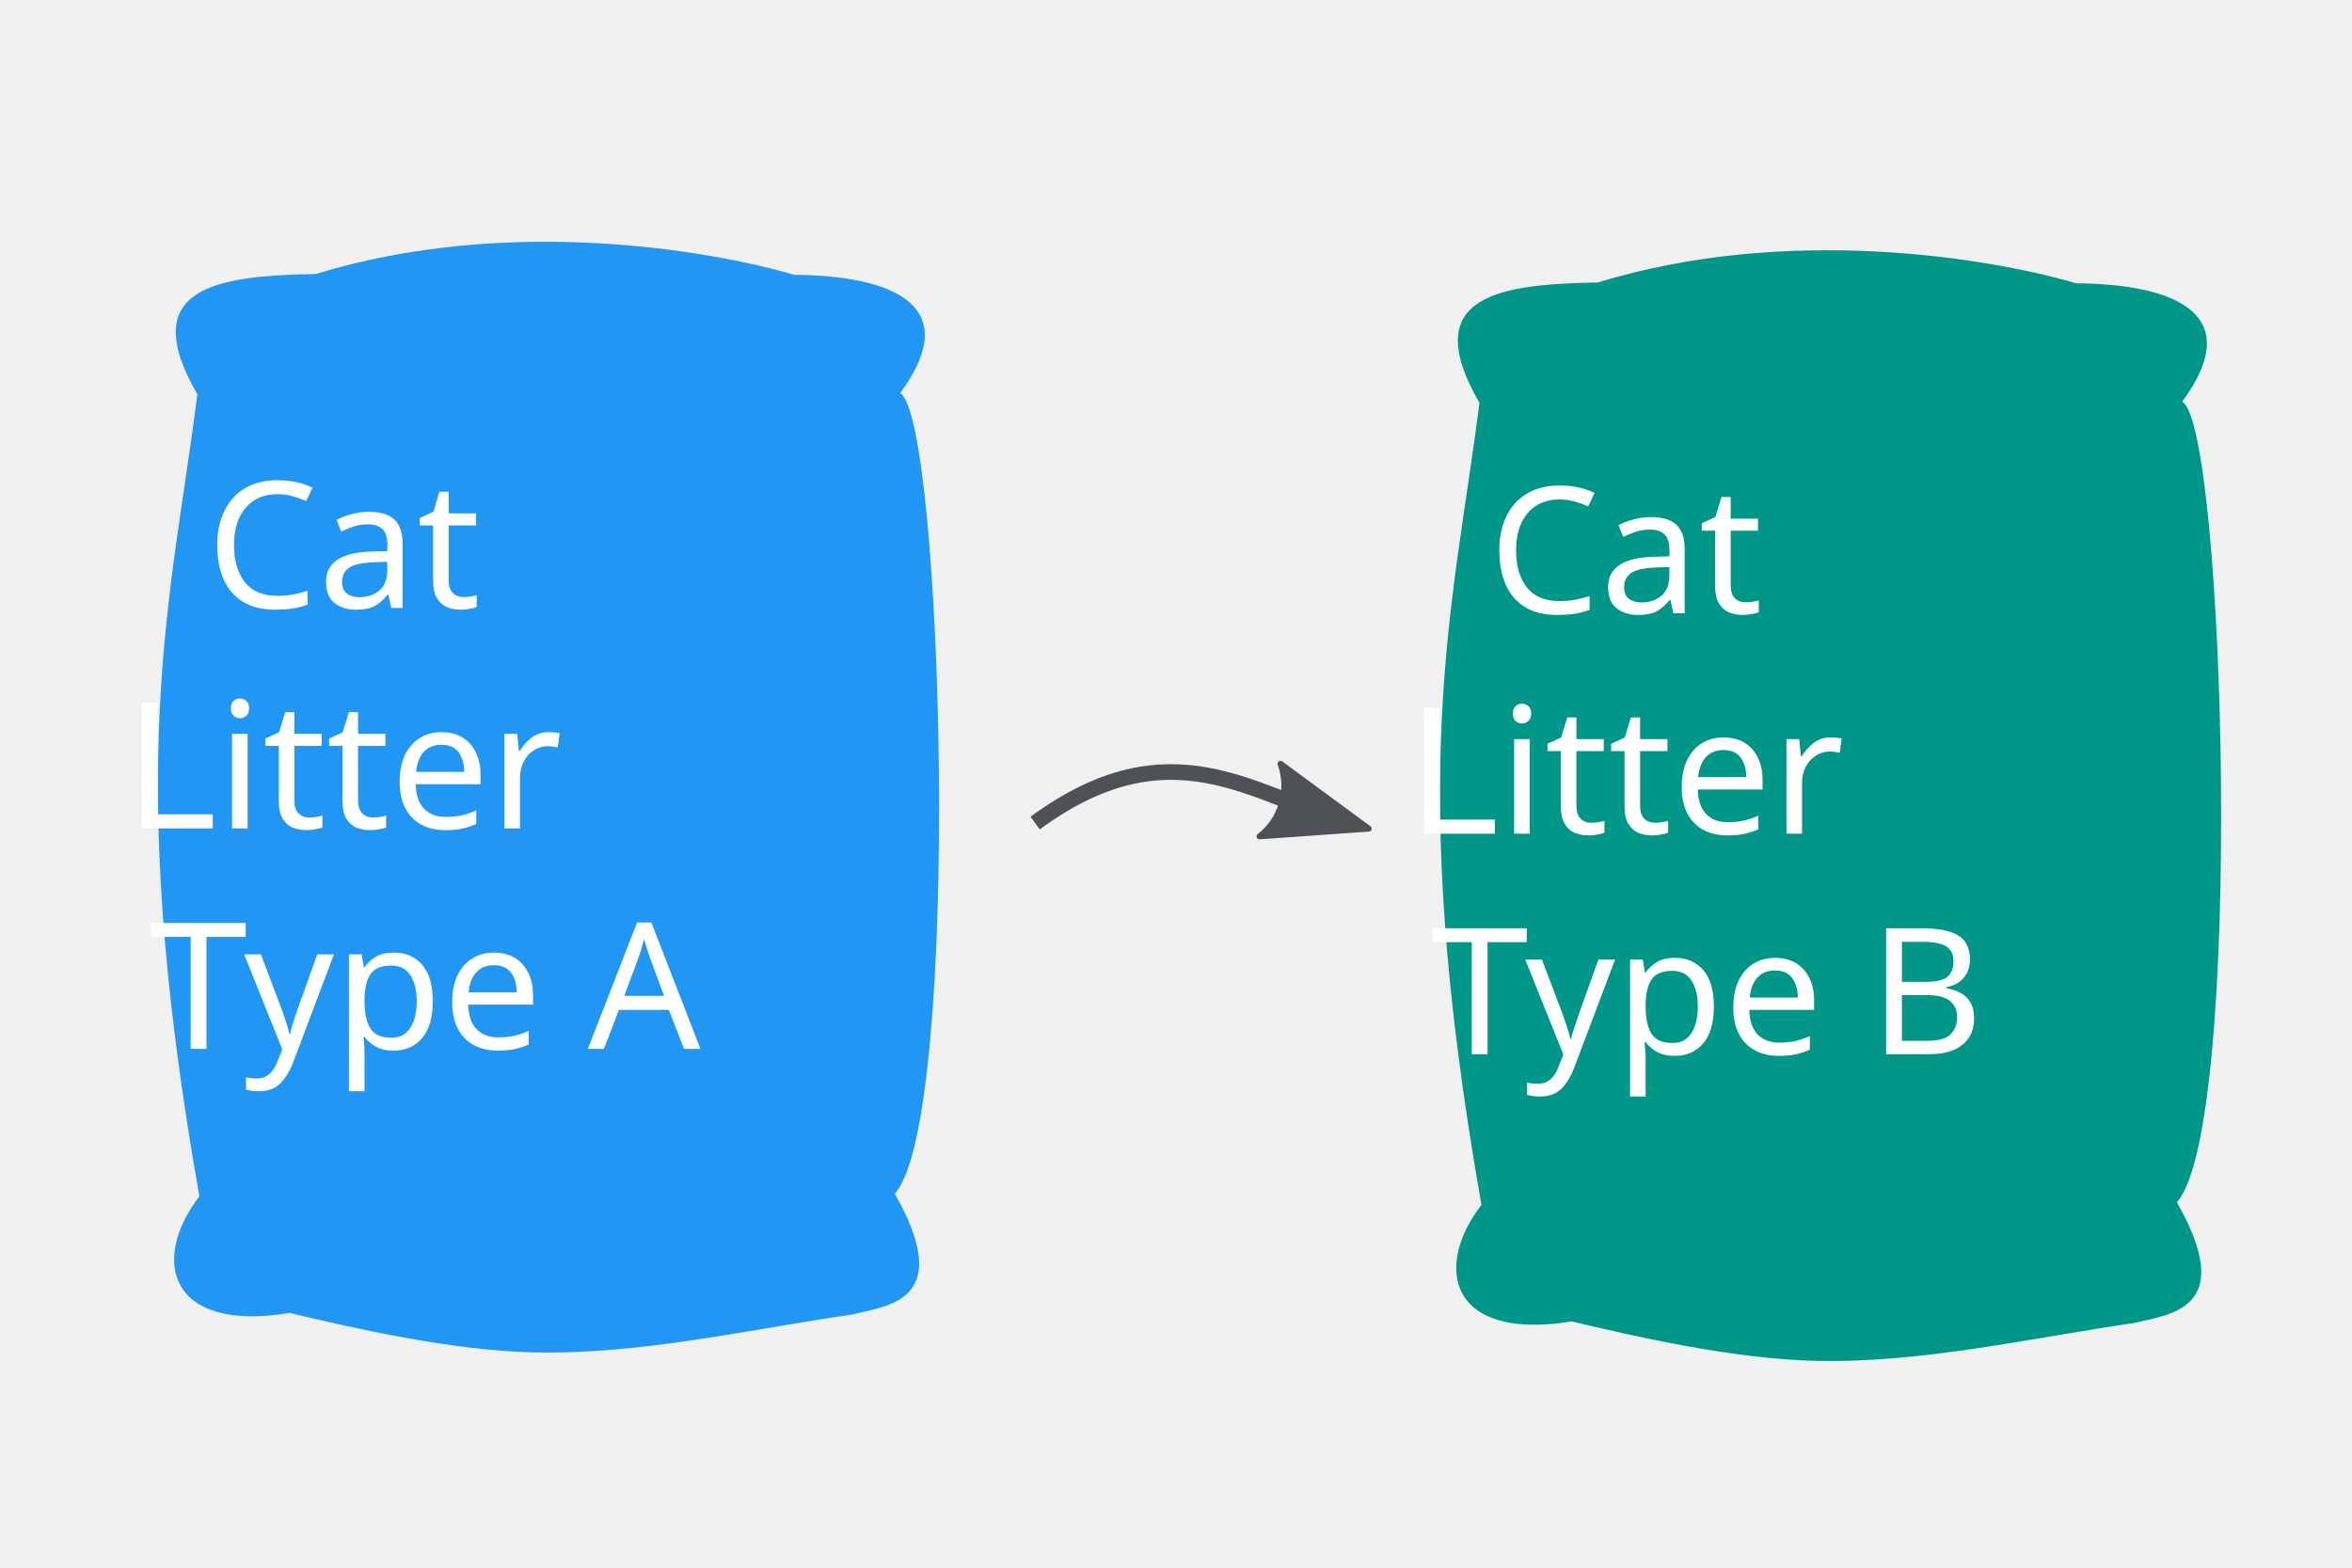
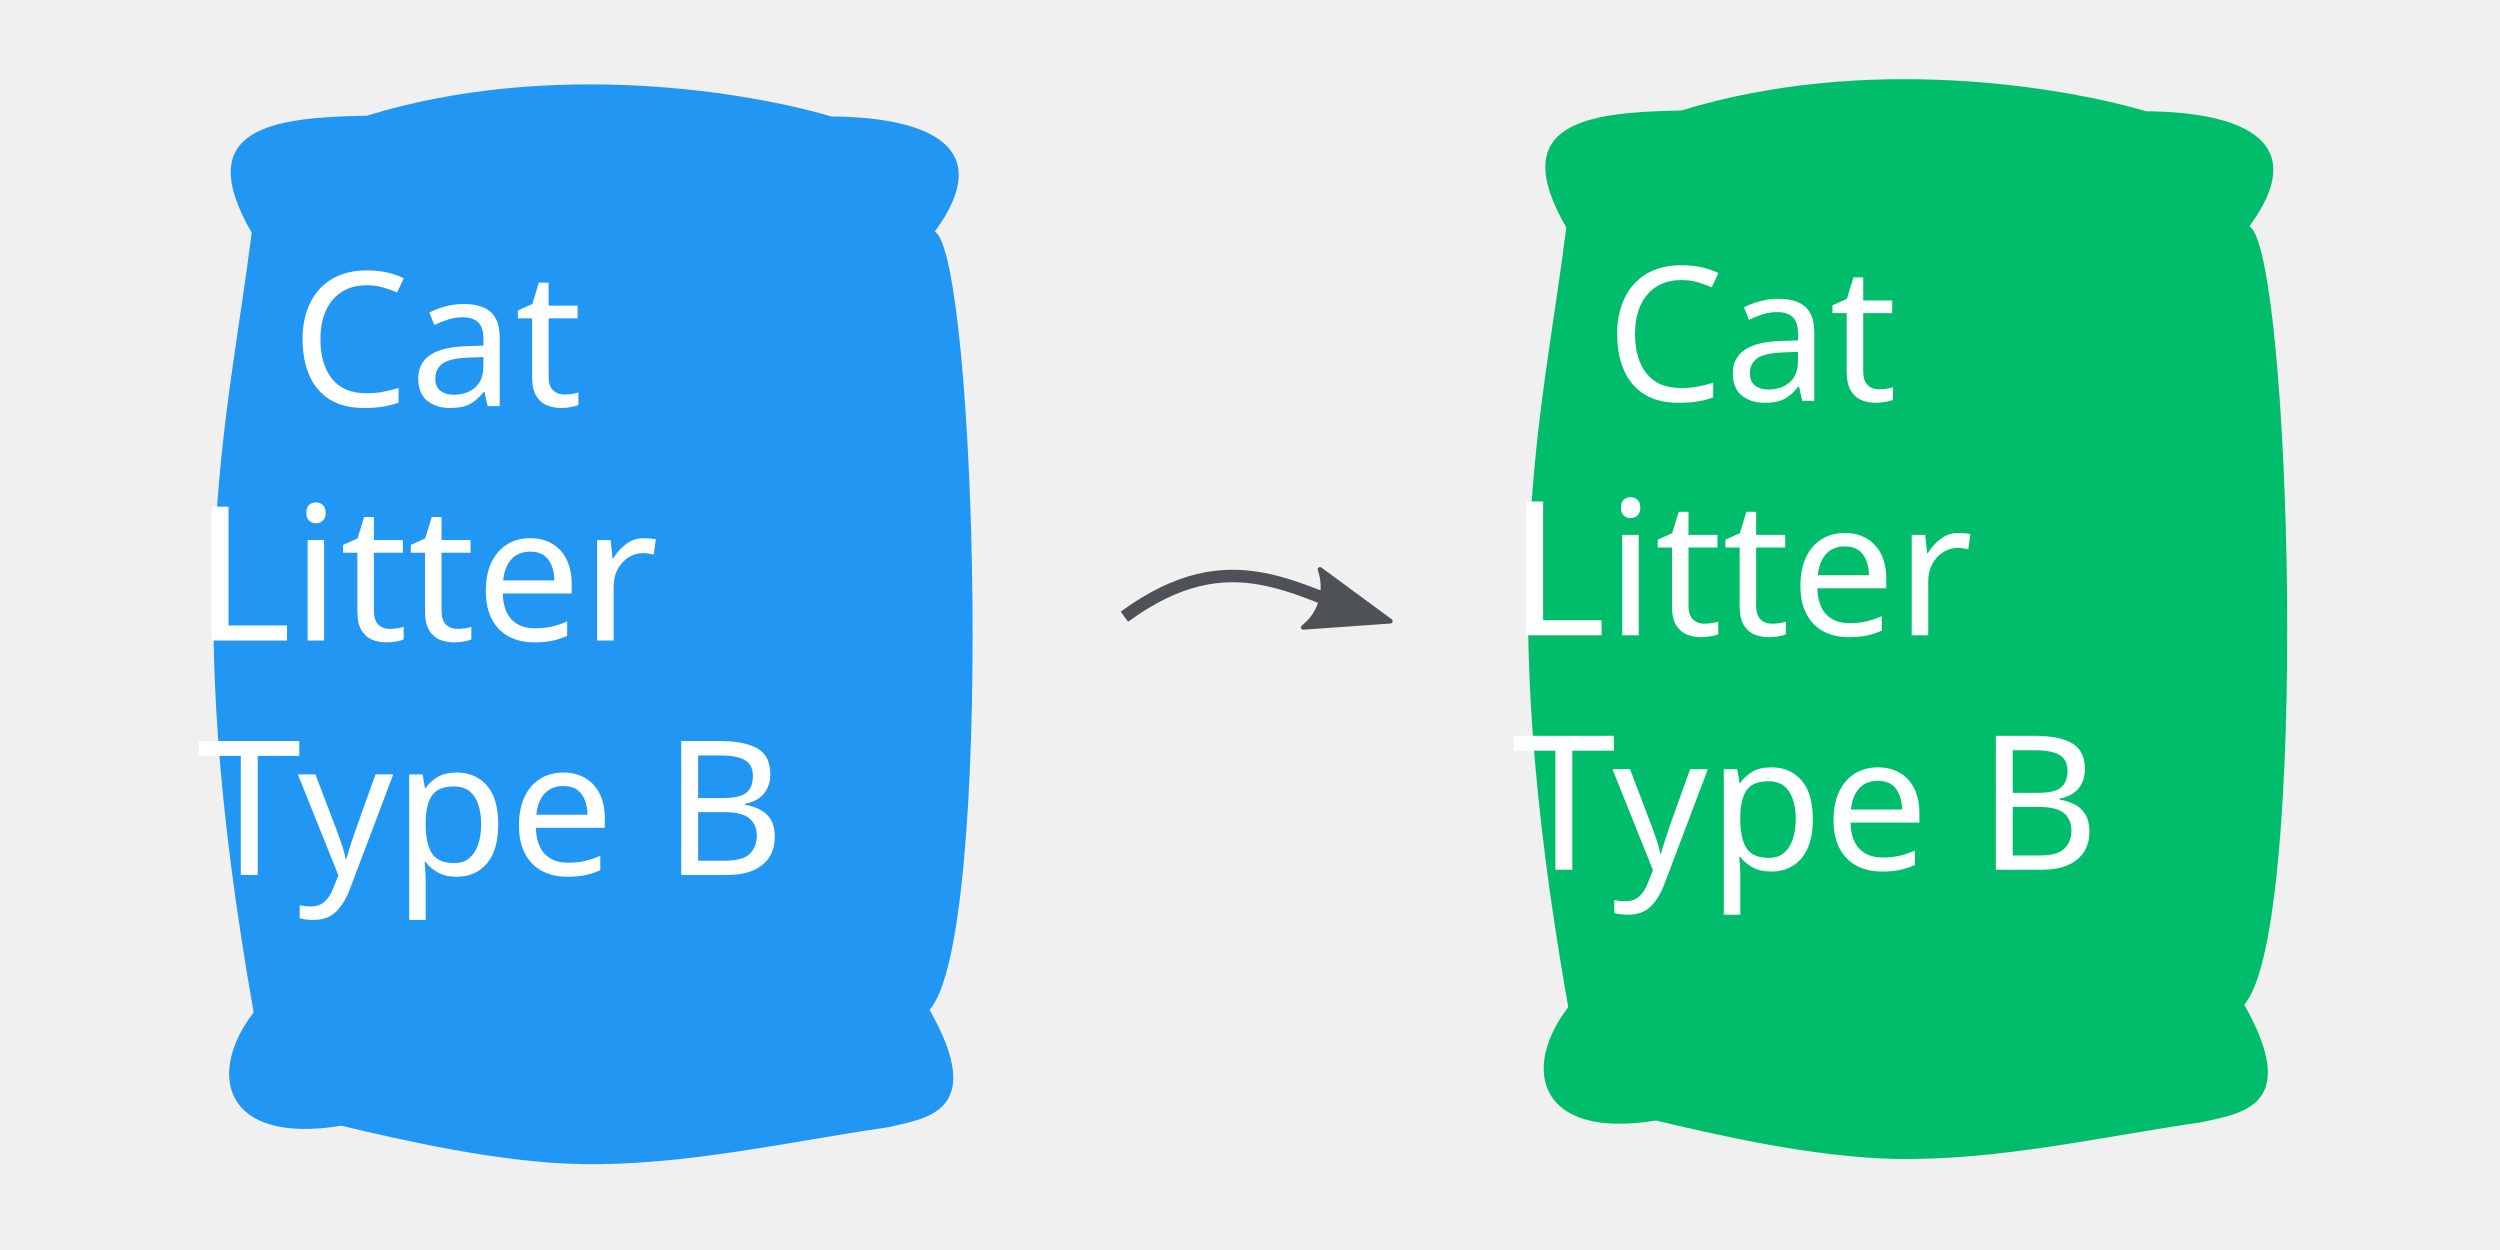
- <svg xmlns="http://www.w3.org/2000/svg" height="200" viewBox="0 0 300 200" width="300" id="svg2" version="1.1" style="fill:#000000">
+ <svg xmlns="http://www.w3.org/2000/svg" height="200" viewBox="0 0 400 200" width="400" id="svg2" version="1.1" style="fill:#000000">
  <defs id="defs12">
-     <marker orient="auto" refY="0.0" refX="0.0" id="Arrow2Mend" style="overflow:visible;">
-       <path id="path4239" style="fill-rule:evenodd;stroke-width:0.625;stroke-linejoin:round;stroke:#4e5156;stroke-opacity:1;fill:#4e5156;fill-opacity:1" d="M 8.719,4.034 L -2.207,0.016 L 8.719,-4.002 C 6.973,-1.63 6.983,1.616 8.719,4.034 z " transform="scale(0.6) rotate(180) translate(0,0)" />
+     <marker orient="auto" refY="0" refX="0" id="Arrow2Mend" style="overflow:visible">
+       <path id="path4239" style="fill:#4e5156;fill-opacity:1;fill-rule:evenodd;stroke:#4e5156;stroke-width:0.625;stroke-linejoin:round;stroke-opacity:1" d="M 8.719,4.034 -2.207,0.016 8.719,-4.002 c -1.745,2.372 -1.735,5.617 -6e-7,8.035 z" transform="scale(-0.6,-0.6)" />
    </marker>
-     <marker orient="auto" refY="0.0" refX="0.0" id="Arrow1Mend" style="overflow:visible;">
-       <path id="path4221" d="M 0.0,0.0 L 5.0,-5.0 L -12.5,0.0 L 5.0,5.0 L 0.0,0.0 z " style="fill-rule:evenodd;stroke:#000000;stroke-width:1pt;stroke-opacity:1;fill:#000000;fill-opacity:1" transform="scale(0.4) rotate(180) translate(10,0)" />
+     <marker orient="auto" refY="0" refX="0" id="Arrow1Mend" style="overflow:visible">
+       <path id="path4221" d="M 0,0 5,-5 -12.5,0 5,5 0,0 Z" style="fill:#000000;fill-opacity:1;fill-rule:evenodd;stroke:#000000;stroke-width:1pt;stroke-opacity:1" transform="matrix(-0.4,0,0,-0.4,-4,0)" />
    </marker>
-     <marker orient="auto" refY="0.0" refX="0.0" id="Arrow2Lend" style="overflow:visible;">
-       <path id="path4233" style="fill-rule:evenodd;stroke-width:0.625;stroke-linejoin:round;stroke:#000000;stroke-opacity:1;fill:#000000;fill-opacity:1" d="M 8.719,4.034 L -2.207,0.016 L 8.719,-4.002 C 6.973,-1.63 6.983,1.616 8.719,4.034 z " transform="scale(1.1) rotate(180) translate(1,0)" />
+     <marker orient="auto" refY="0" refX="0" id="Arrow2Lend" style="overflow:visible">
+       <path id="path4233" style="fill:#000000;fill-opacity:1;fill-rule:evenodd;stroke:#000000;stroke-width:0.625;stroke-linejoin:round;stroke-opacity:1" d="M 8.719,4.034 -2.207,0.016 8.719,-4.002 c -1.745,2.372 -1.735,5.617 -6e-7,8.035 z" transform="matrix(-1.1,0,0,-1.1,-1.1,0)" />
    </marker>
  </defs>
-   <path style="fill:#2196f3;fill-opacity:1;fill-rule:evenodd;stroke:none;stroke-width:1px;stroke-linecap:butt;stroke-linejoin:miter;stroke-opacity:1" d="M 25.43,152.625 C 15.649,97.244 21.807,76.839 25.176,50.313 17.188,36.513 27.902,35.181 40.277,34.955 c 24.429,-7.486 50.24,-3.056 60.988,0.101 13.278,0.121 21.553,4.25 13.547,15.103 5.496,3.036 7.921,92.491 -0.675,102.138 7.798,13.764 -1.012,14.29 -5.461,15.411 -13.154,1.888 -26.866,5.103 -40.438,4.828 C 57.671,172.321 45.188,169.461 36.935,167.502 21.528,170.033 19.176,160.769 25.43,152.625 Z" id="rect3366" />
-   <text xml:space="preserve" style="font-style:normal;font-weight:normal;font-size:40px;line-height:125%;font-family:sans-serif;letter-spacing:0px;word-spacing:0px;fill:#000000;fill-opacity:1;stroke:none;stroke-width:1px;stroke-linecap:butt;stroke-linejoin:miter;stroke-opacity:1" x="69.817" y="77.559" id="text4169">
-     <tspan id="tspan4171" x="69.817" y="77.559" style="font-style:normal;font-variant:normal;font-weight:normal;font-stretch:normal;font-size:22.5px;font-family:'Indie Flower';-inkscape-font-specification:'Indie Flower';text-align:center;text-anchor:middle;fill:#ffffff">Cat</tspan>
-     <tspan x="69.817" y="105.684" id="tspan4173" style="font-style:normal;font-variant:normal;font-weight:normal;font-stretch:normal;font-size:22.5px;font-family:'Indie Flower';-inkscape-font-specification:'Indie Flower';text-align:center;text-anchor:middle;fill:#ffffff">Litter</tspan>
-     <tspan x="69.817" y="133.809" id="tspan4175" style="font-style:normal;font-variant:normal;font-weight:normal;font-stretch:normal;font-size:22.5px;font-family:'Indie Flower';-inkscape-font-specification:'Indie Flower';text-align:center;text-anchor:middle;fill:#ffffff">Type A</tspan>
+   <path style="fill:#00bd6c;fill-opacity:1;fill-rule:evenodd;stroke:none;stroke-width:1px;stroke-linecap:butt;stroke-linejoin:miter;stroke-opacity:1" d="M 250.92,161.143 C 238.996,93.621 246.503,68.743 250.611,36.402 c -9.739,-16.826 3.324,-18.45 18.411,-18.725 29.785,-9.127 61.254,-3.726 74.358,0.124 16.189,0.148 26.278,5.182 16.517,18.413 6.701,3.702 9.657,112.767 -0.824,124.528 9.508,16.781 -1.234,17.423 -6.659,18.79 -16.038,2.302 -32.756,6.222 -49.303,5.886 -12.882,-0.262 -28.102,-3.748 -38.163,-6.137 -18.785,3.086 -21.653,-8.209 -14.028,-18.138 z" id="rect3366-1" />
+   <text xml:space="preserve" style="font-style:normal;font-weight:normal;font-size:40px;line-height:125%;font-family:sans-serif;letter-spacing:0px;word-spacing:0px;fill:#000000;fill-opacity:1;stroke:none;stroke-width:1px;stroke-linecap:butt;stroke-linejoin:miter;stroke-opacity:1" x="304.504" y="64.152" id="text4169-5">
+     <tspan id="tspan4171-7" x="310.129" y="64.152" style="font-style:normal;font-variant:normal;font-weight:normal;font-stretch:normal;font-size:30px;font-family:'Indie Flower';-inkscape-font-specification:'Indie Flower';text-align:center;text-anchor:middle;fill:#ffffff">Cat </tspan>
+     <tspan x="304.504" y="101.652" id="tspan4173-7" style="font-style:normal;font-variant:normal;font-weight:normal;font-stretch:normal;font-size:30px;font-family:'Indie Flower';-inkscape-font-specification:'Indie Flower';text-align:center;text-anchor:middle;fill:#ffffff">Litter</tspan>
+     <tspan x="304.504" y="139.152" id="tspan4175-2" style="font-style:normal;font-variant:normal;font-weight:normal;font-stretch:normal;font-size:30px;font-family:'Indie Flower';-inkscape-font-specification:'Indie Flower';text-align:center;text-anchor:middle;fill:#ffffff">Type B</tspan>
  </text>
-   <path style="fill:#009688;fill-opacity:1;fill-rule:evenodd;stroke:none;stroke-width:1px;stroke-linecap:butt;stroke-linejoin:miter;stroke-opacity:1" d="m 188.96,153.705 c -9.781,-55.382 -3.623,-75.787 -0.254,-102.312 -7.988,-13.8 2.726,-15.133 15.101,-15.358 24.429,-7.486 50.24,-3.056 60.988,0.101 13.278,0.121 21.553,4.25 13.547,15.103 5.496,3.036 7.921,92.491 -0.675,102.138 7.798,13.764 -1.012,14.29 -5.461,15.411 -13.154,1.888 -26.866,5.103 -40.438,4.828 -10.566,-0.215 -23.049,-3.074 -31.301,-5.034 -15.407,2.531 -17.759,-6.733 -11.505,-14.877 z" id="rect3366-1" />
-   <text xml:space="preserve" style="font-style:normal;font-weight:normal;font-size:40px;line-height:125%;font-family:sans-serif;letter-spacing:0px;word-spacing:0px;fill:#000000;fill-opacity:1;stroke:none;stroke-width:1px;stroke-linecap:butt;stroke-linejoin:miter;stroke-opacity:1" x="233.347" y="78.232" id="text4169-5">
-     <tspan id="tspan4171-7" x="233.347" y="78.232" style="font-style:normal;font-variant:normal;font-weight:normal;font-stretch:normal;font-size:22.5px;font-family:'Indie Flower';-inkscape-font-specification:'Indie Flower';text-align:center;text-anchor:middle;fill:#ffffff">Cat</tspan>
-     <tspan x="233.347" y="106.357" id="tspan4173-7" style="font-style:normal;font-variant:normal;font-weight:normal;font-stretch:normal;font-size:22.5px;font-family:'Indie Flower';-inkscape-font-specification:'Indie Flower';text-align:center;text-anchor:middle;fill:#ffffff">Litter</tspan>
-     <tspan x="233.347" y="134.482" id="tspan4175-2" style="font-style:normal;font-variant:normal;font-weight:normal;font-stretch:normal;font-size:22.5px;font-family:'Indie Flower';-inkscape-font-specification:'Indie Flower';text-align:center;text-anchor:middle;fill:#ffffff">Type B</tspan>
+   <path style="fill:none;fill-rule:evenodd;stroke:#4e5156;stroke-width:2;stroke-linecap:butt;stroke-linejoin:miter;stroke-miterlimit:4;stroke-dasharray:none;stroke-opacity:1;marker-end:url(#Arrow2Mend)" d="m 179.906,98.672 c 17.298,-12.687 27.773,-3.54 40,0" id="path4206" />
+   <path style="fill:#2196f3;fill-opacity:1;fill-rule:evenodd;stroke:none;stroke-width:1px;stroke-linecap:butt;stroke-linejoin:miter;stroke-opacity:1" d="M 40.585,161.976 C 28.66,94.454 36.168,69.575 40.275,37.235 c -9.739,-16.826 3.324,-18.45 18.411,-18.725 29.785,-9.127 61.254,-3.726 74.358,0.124 16.189,0.148 26.278,5.182 16.517,18.413 6.701,3.702 9.657,112.767 -0.824,124.528 9.508,16.781 -1.234,17.423 -6.659,18.79 -16.038,2.302 -32.756,6.222 -49.303,5.886 -12.882,-0.262 -28.102,-3.748 -38.163,-6.137 -18.785,3.086 -21.653,-8.209 -14.028,-18.138 z" id="rect3366-1-3" />
+   <text xml:space="preserve" style="font-style:normal;font-weight:normal;font-size:40px;line-height:125%;font-family:sans-serif;letter-spacing:0px;word-spacing:0px;fill:#000000;fill-opacity:1;stroke:none;stroke-width:1px;stroke-linecap:butt;stroke-linejoin:miter;stroke-opacity:1" x="94.169" y="64.984" id="text4169-5-6">
+     <tspan id="tspan4171-7-3" x="99.794" y="64.984" style="font-style:normal;font-variant:normal;font-weight:normal;font-stretch:normal;font-size:30px;font-family:'Indie Flower';-inkscape-font-specification:'Indie Flower';text-align:center;text-anchor:middle;fill:#ffffff">Cat </tspan>
+     <tspan x="94.169" y="102.484" id="tspan4173-7-0" style="font-style:normal;font-variant:normal;font-weight:normal;font-stretch:normal;font-size:30px;font-family:'Indie Flower';-inkscape-font-specification:'Indie Flower';text-align:center;text-anchor:middle;fill:#ffffff">Litter</tspan>
+     <tspan x="94.169" y="139.984" id="tspan4175-2-4" style="font-style:normal;font-variant:normal;font-weight:normal;font-stretch:normal;font-size:30px;font-family:'Indie Flower';-inkscape-font-specification:'Indie Flower';text-align:center;text-anchor:middle;fill:#ffffff">Type B</tspan>
  </text>
-   <path style="fill:none;fill-rule:evenodd;stroke:#4e5156;stroke-width:2;stroke-linecap:butt;stroke-linejoin:miter;stroke-miterlimit:4;stroke-dasharray:none;stroke-opacity:1;marker-end:url(#Arrow2Mend)" d="m 132.034,105 c 17.298,-12.687 27.773,-3.54 40,0" id="path4206" />
</svg>
